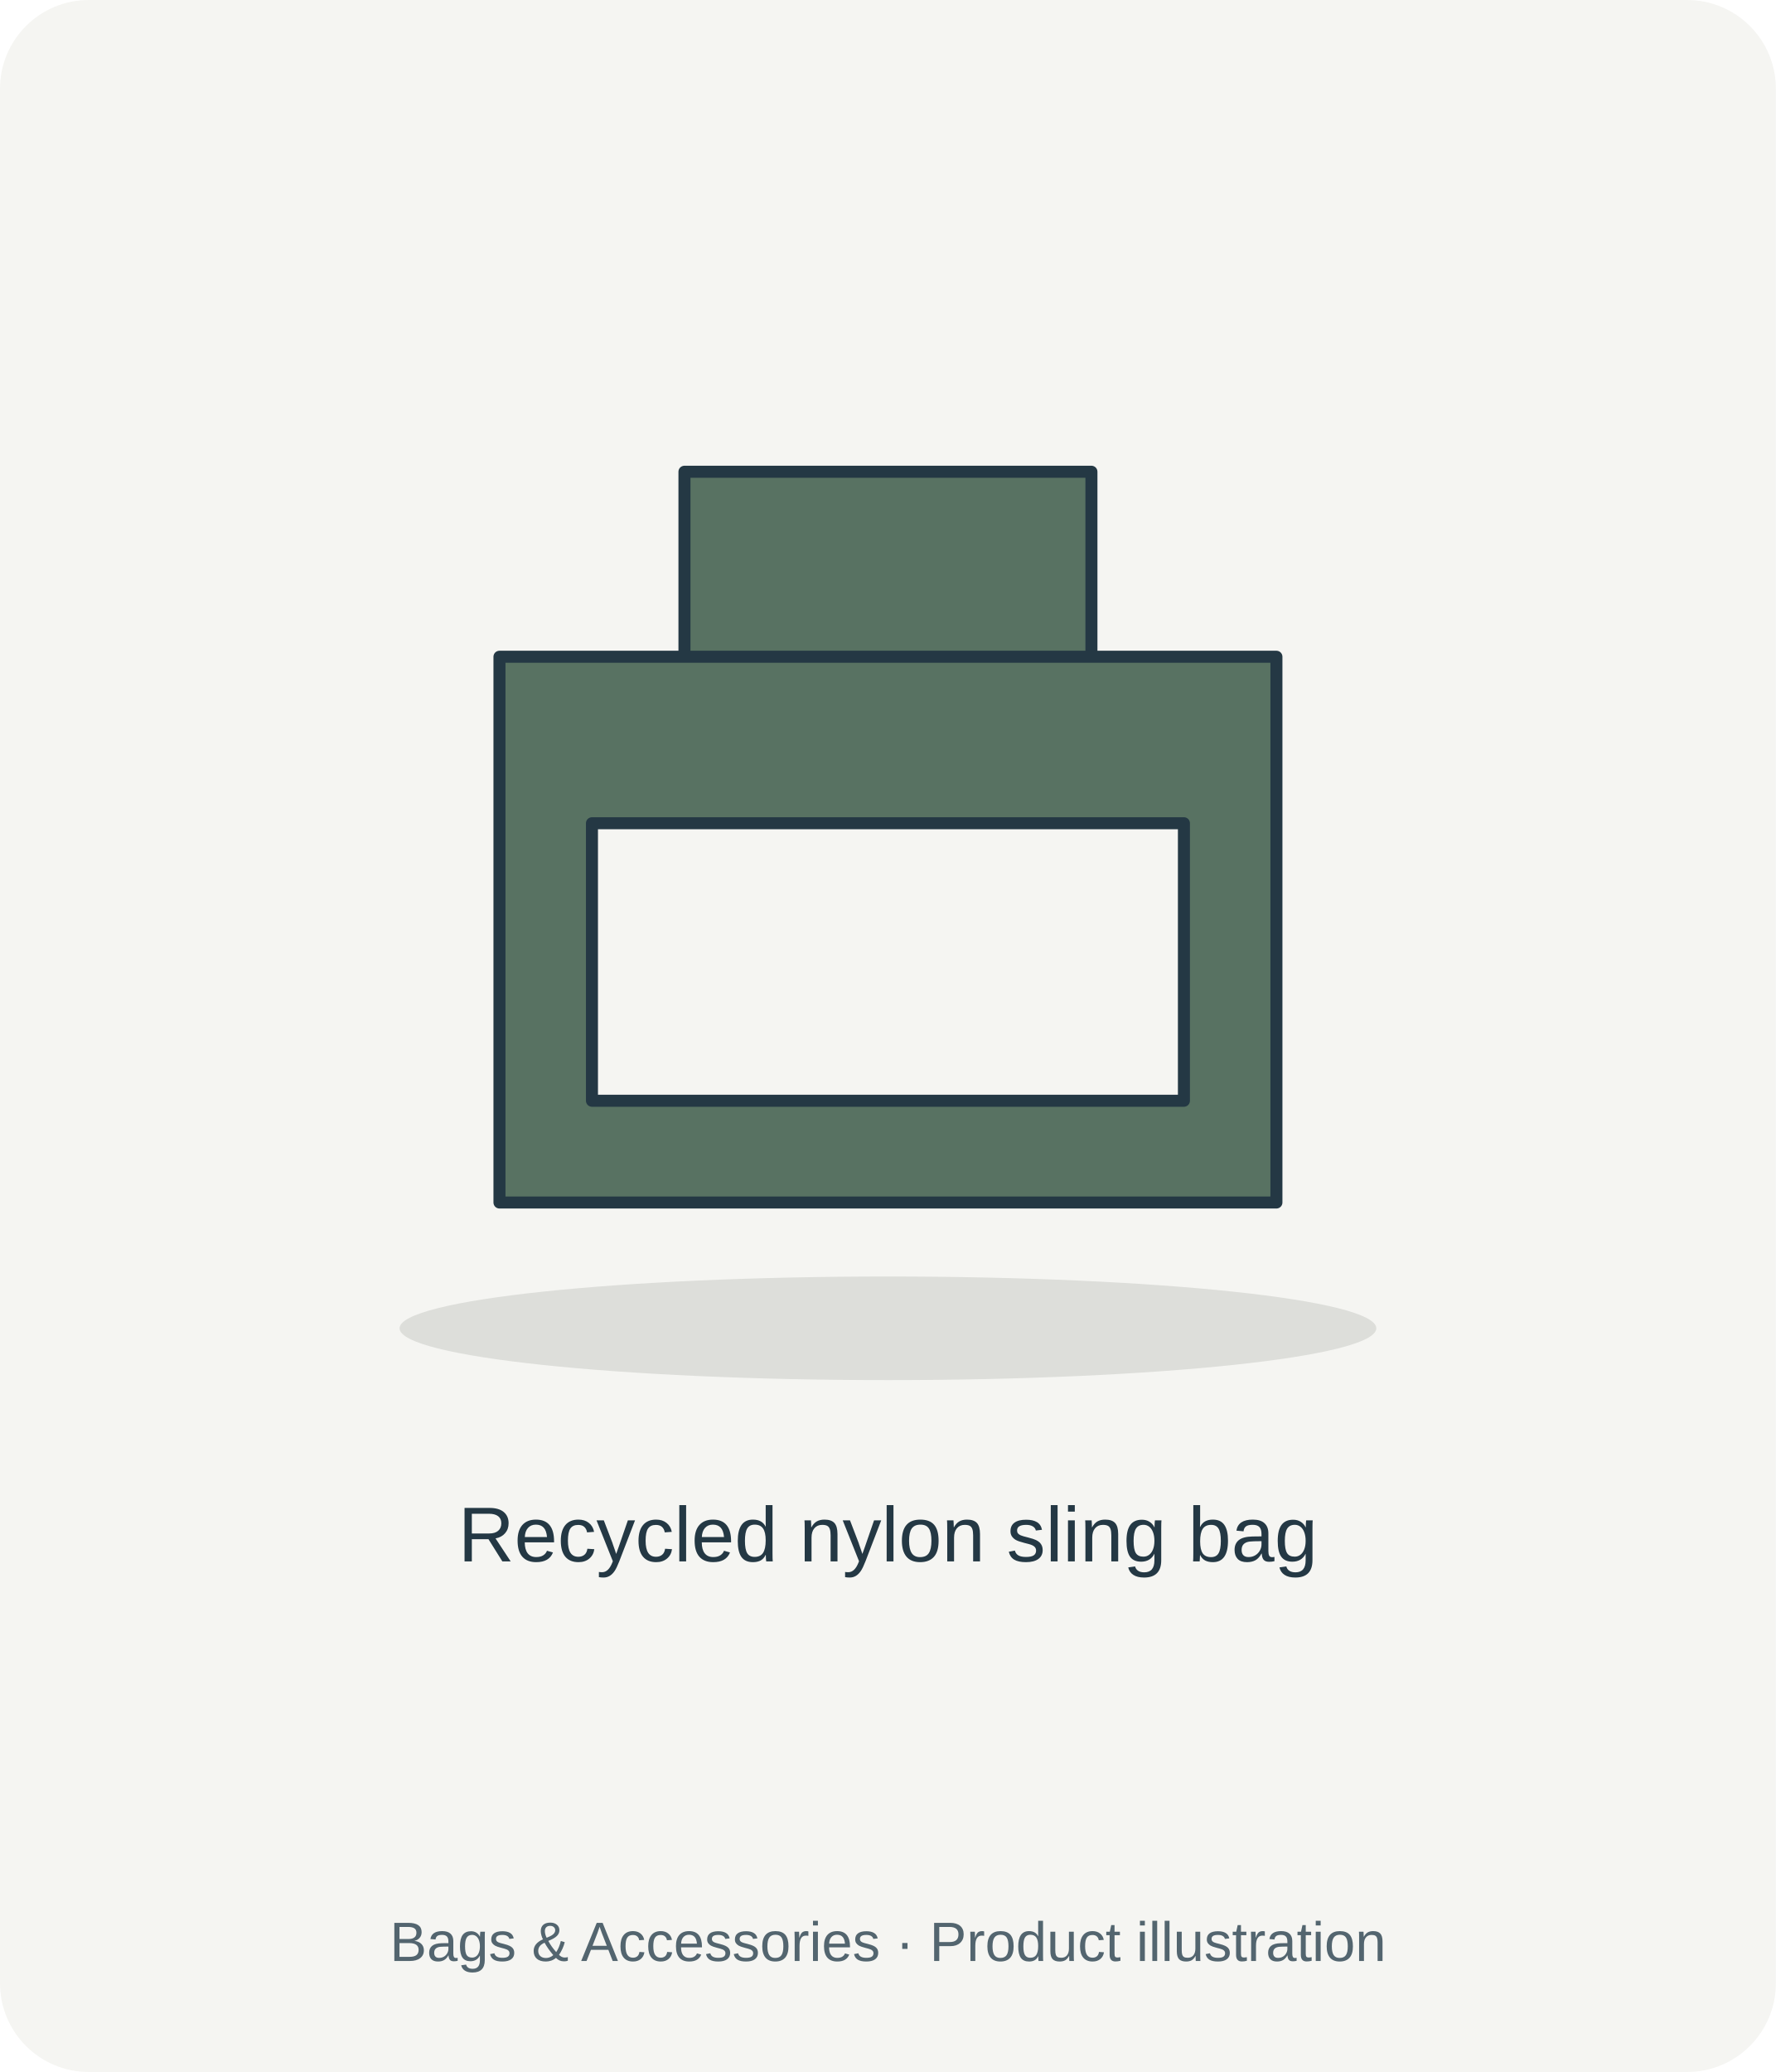
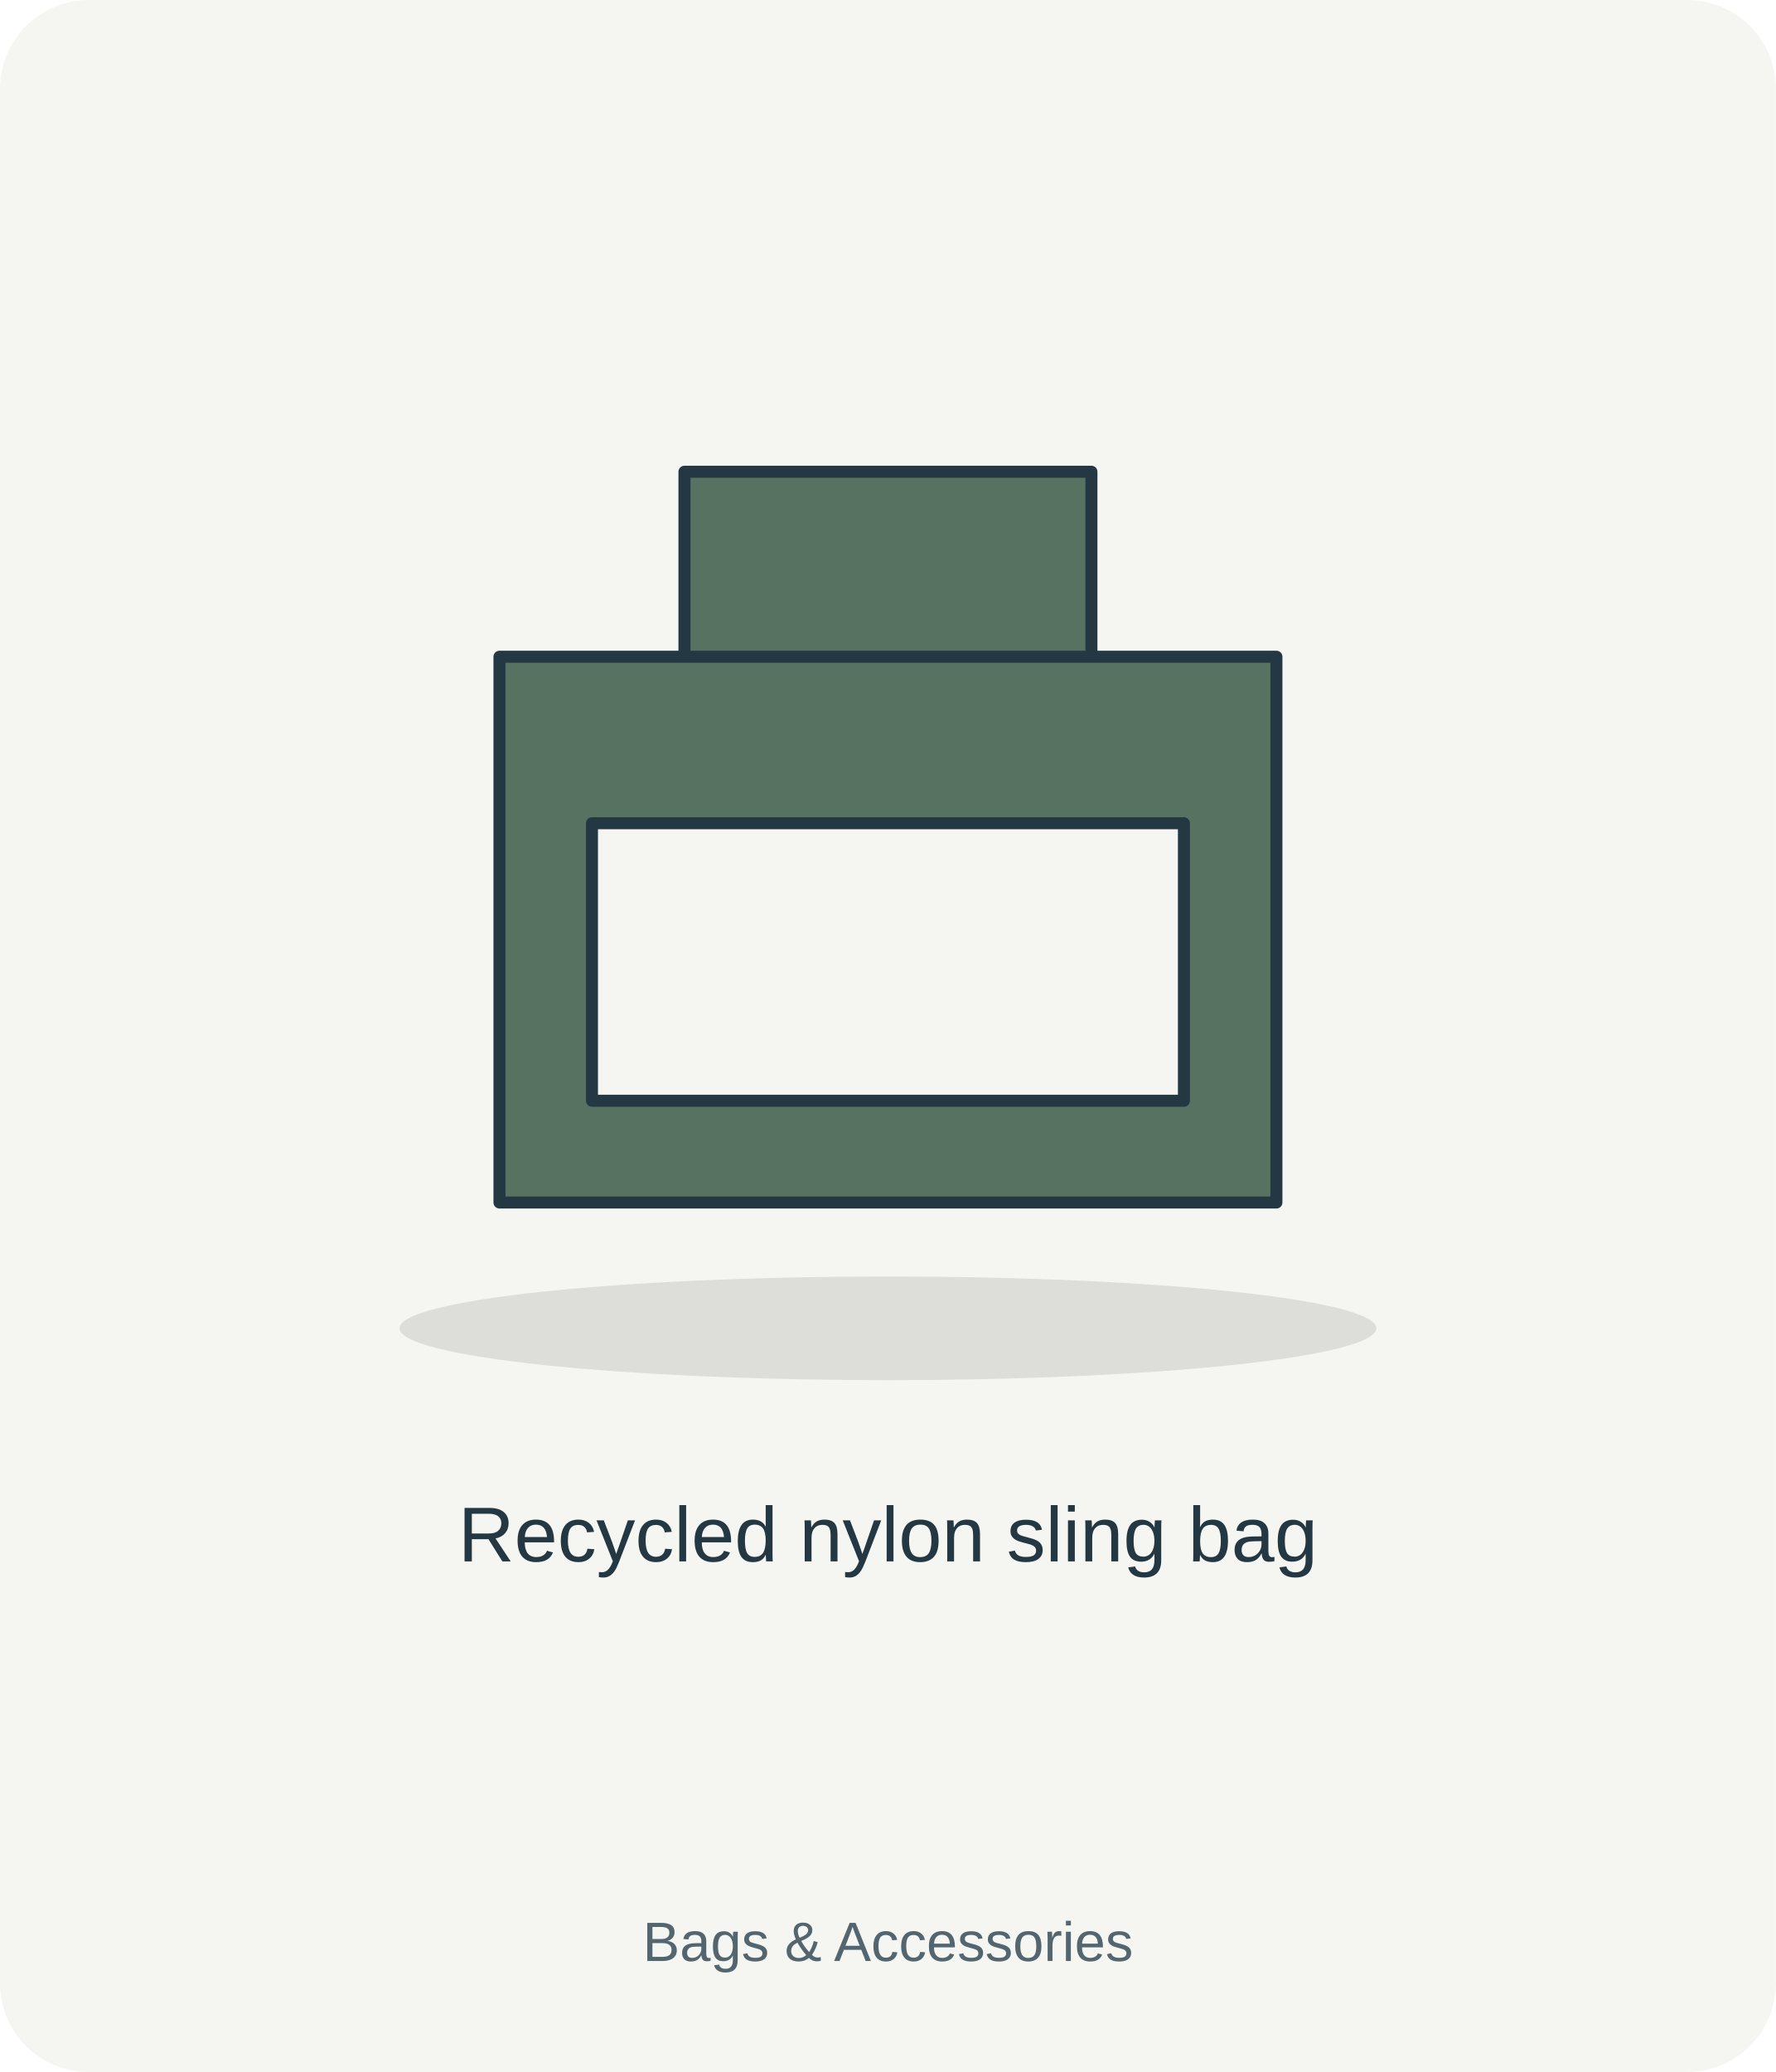
<svg xmlns="http://www.w3.org/2000/svg" width="480" height="560" viewBox="0 0 480 560">
  <rect width="480" height="560" rx="24" fill="#f5f5f2" />
  <ellipse cx="240" cy="359" rx="132" ry="14" fill="#dddeda" />
  <path d="M38 45h84v59H38z M58 45V25h44v20 M48 63h64v30H48z" transform="translate(40 65) scale(2.5)" fill="#587262" stroke="#243844" stroke-width="1.3" stroke-linejoin="round" fill-rule="evenodd" />
  <text x="240" y="422" text-anchor="middle" font-family="Arial,sans-serif" font-size="21" fill="#243844">Recycled nylon sling bag</text>
-   <text x="240" y="530" text-anchor="middle" font-family="Arial,sans-serif" font-size="15" fill="#53656f">Bags &amp; Accessories · Product illustration</text>
+   <text x="240" y="530" text-anchor="middle" font-family="Arial,sans-serif" font-size="15" fill="#53656f">Bags &amp; Accessories</text>
</svg>
